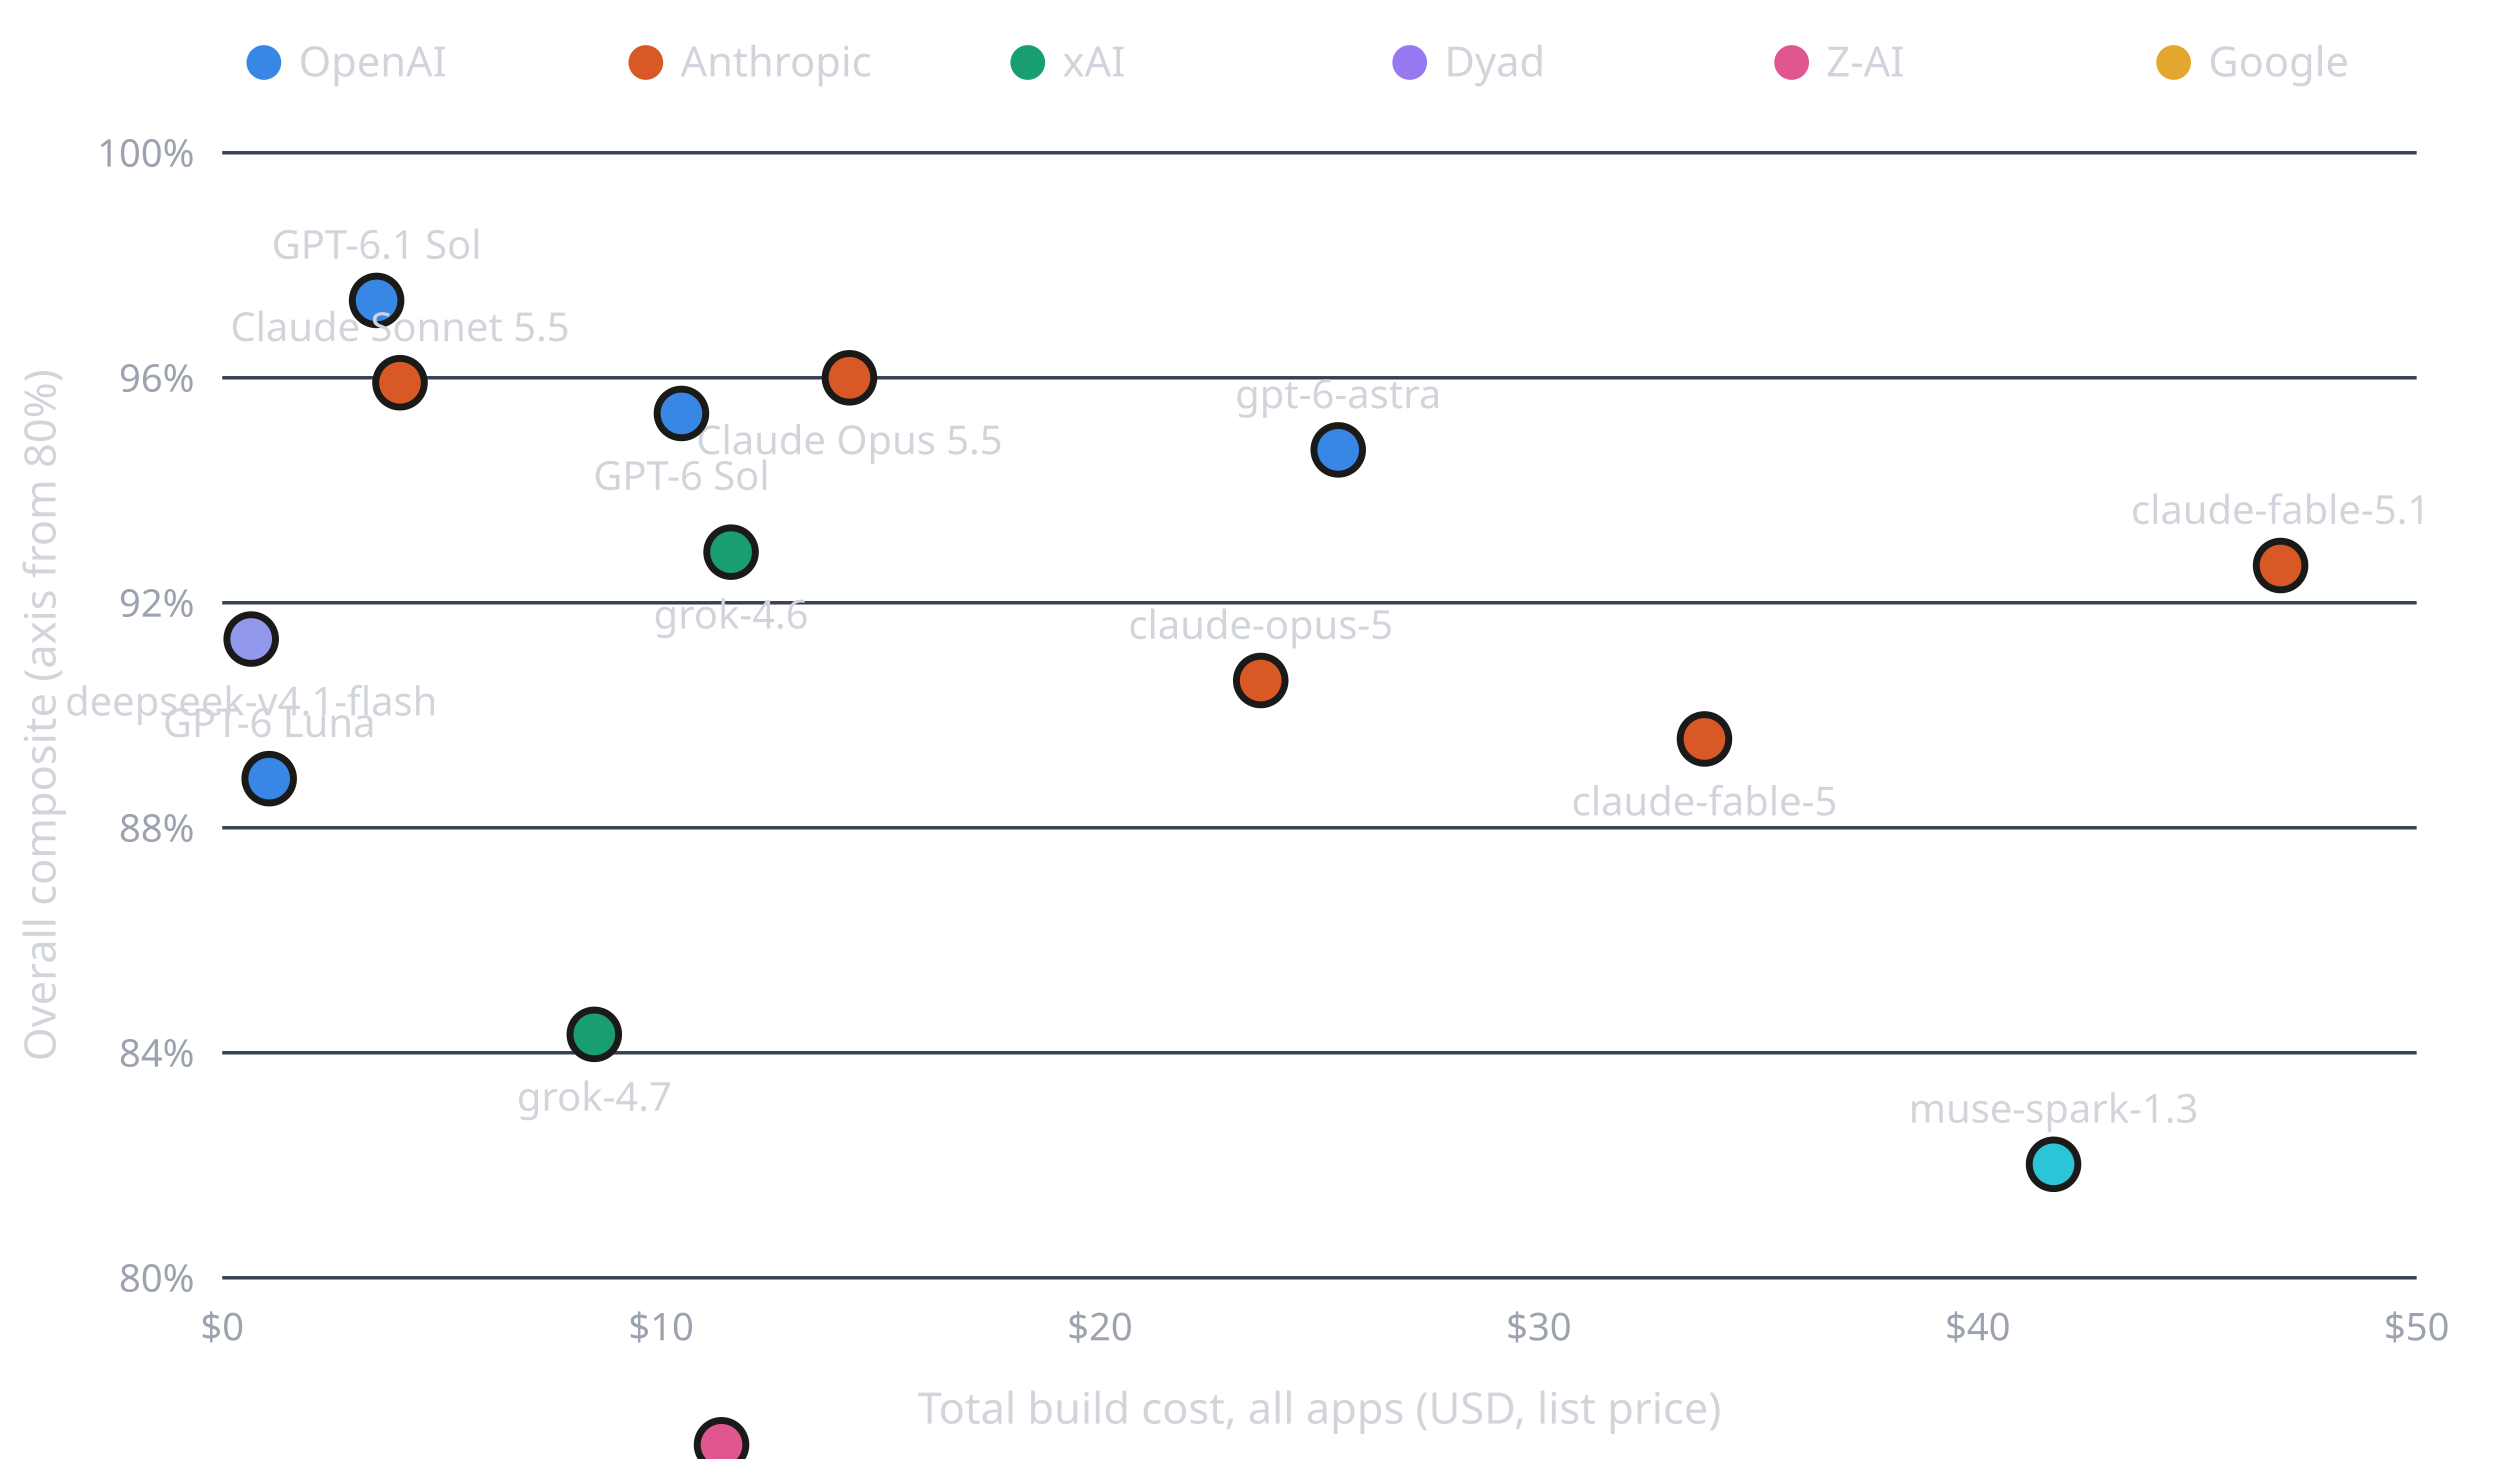
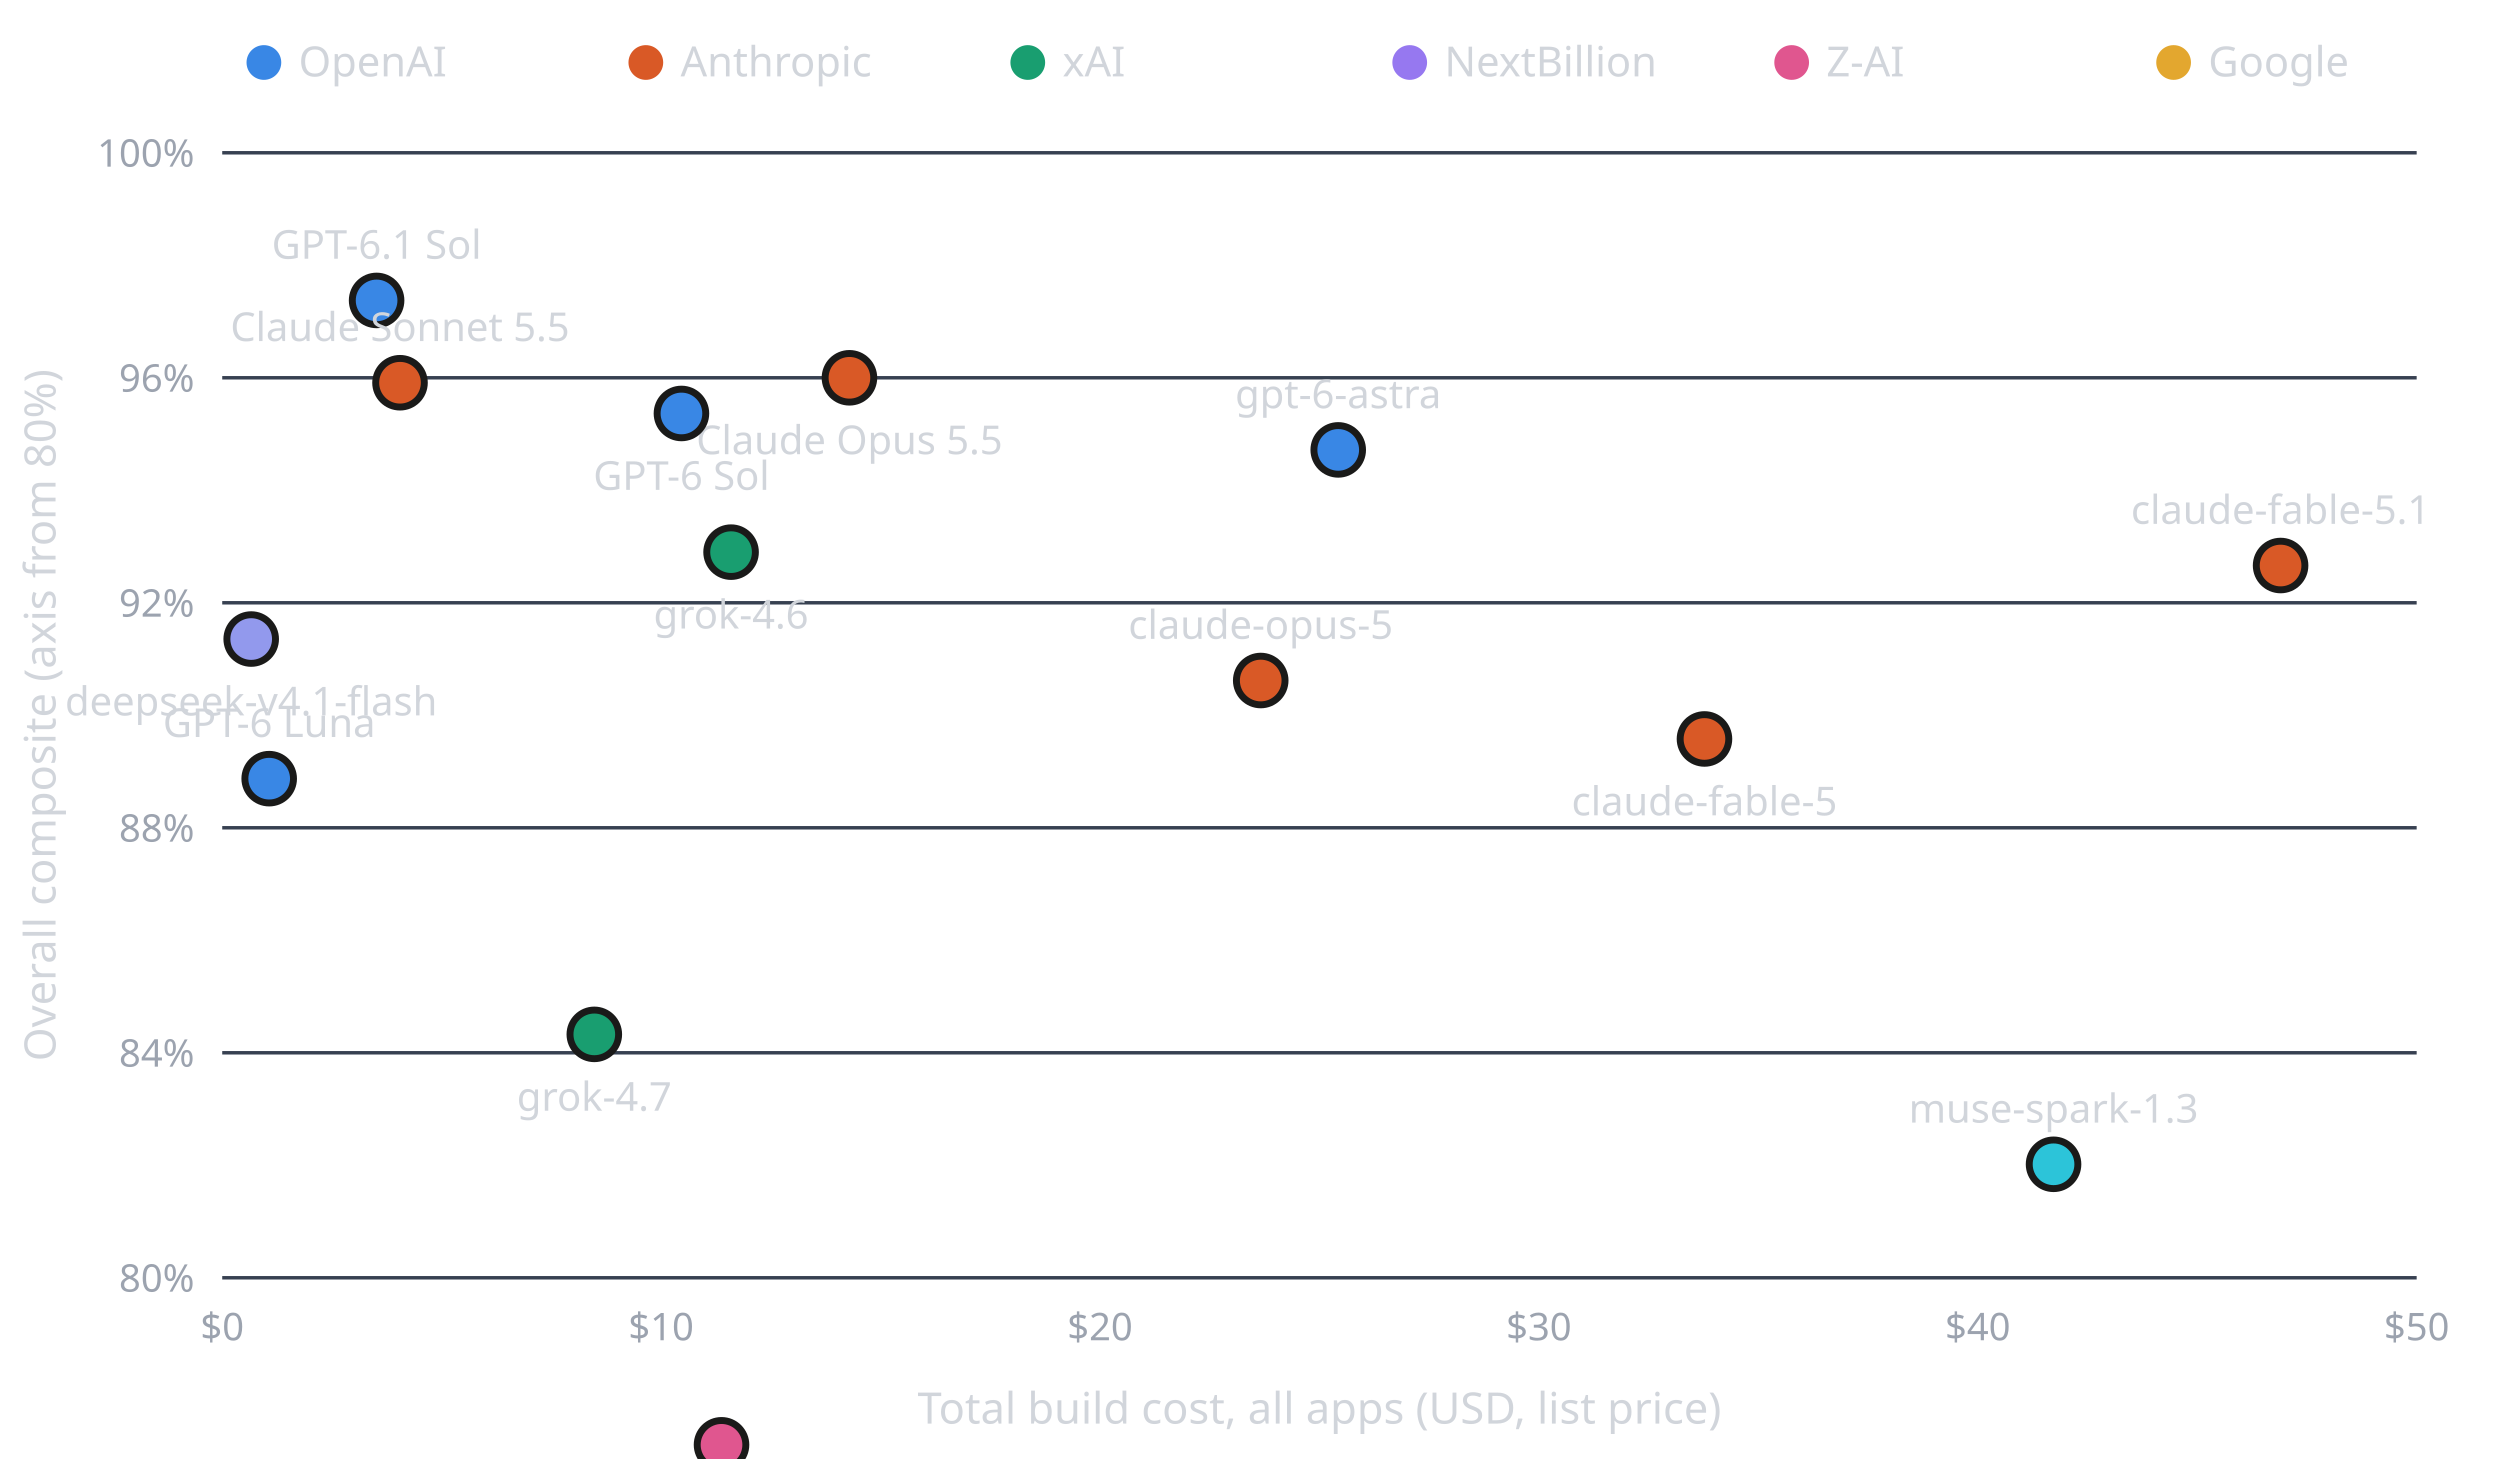
<svg xmlns="http://www.w3.org/2000/svg" viewBox="0 0 720 420" font-family="system-ui,sans-serif">
  <circle cx="76" cy="18" r="5" fill="#3987e5" />
  <text x="86" y="22" fill="#d1d5db" font-size="12">OpenAI</text>
  <circle cx="186" cy="18" r="5" fill="#d95926" />
  <text x="196" y="22" fill="#d1d5db" font-size="12">Anthropic</text>
  <circle cx="296" cy="18" r="5" fill="#199e70" />
  <text x="306" y="22" fill="#d1d5db" font-size="12">xAI</text>
  <circle cx="406" cy="18" r="5" fill="#9678f0" />
-   <text x="416" y="22" fill="#d1d5db" font-size="12">Dyad</text>
+   <text x="416" y="22" fill="#d1d5db" font-size="12">NextBillion</text>
  <circle cx="516" cy="18" r="5" fill="#e0568f" />
  <text x="526" y="22" fill="#d1d5db" font-size="12">Z-AI</text>
  <circle cx="626" cy="18" r="5" fill="#e3a72f" />
  <text x="636" y="22" fill="#d1d5db" font-size="12">Google</text>
  <circle cx="736" cy="18" r="5" fill="#2cc4d9" />
  <text x="746" y="22" fill="#d1d5db" font-size="12">Meta</text>
  <circle cx="846" cy="18" r="5" fill="#9299ed" />
  <text x="856" y="22" fill="#d1d5db" font-size="12">DeepSeek</text>
  <circle cx="956" cy="18" r="5" fill="#ffad42" />
  <text x="966" y="22" fill="#d1d5db" font-size="12">Xiaomi</text>
  <line x1="64" y1="368" x2="696" y2="368" stroke="#374151" stroke-width="1" />
  <text x="56" y="372" text-anchor="end" fill="#9ca3af" font-size="11">80%</text>
  <line x1="64" y1="303.2" x2="696" y2="303.2" stroke="#374151" stroke-width="1" />
  <text x="56" y="307.2" text-anchor="end" fill="#9ca3af" font-size="11">84%</text>
  <line x1="64" y1="238.4" x2="696" y2="238.4" stroke="#374151" stroke-width="1" />
  <text x="56" y="242.4" text-anchor="end" fill="#9ca3af" font-size="11">88%</text>
  <line x1="64" y1="173.6" x2="696" y2="173.6" stroke="#374151" stroke-width="1" />
  <text x="56" y="177.6" text-anchor="end" fill="#9ca3af" font-size="11">92%</text>
  <line x1="64" y1="108.8" x2="696" y2="108.8" stroke="#374151" stroke-width="1" />
  <text x="56" y="112.8" text-anchor="end" fill="#9ca3af" font-size="11">96%</text>
  <line x1="64" y1="44" x2="696" y2="44" stroke="#374151" stroke-width="1" />
  <text x="56" y="48" text-anchor="end" fill="#9ca3af" font-size="11">100%</text>
  <text x="64" y="386" text-anchor="middle" fill="#9ca3af" font-size="11">$0</text>
  <text x="190.4" y="386" text-anchor="middle" fill="#9ca3af" font-size="11">$10</text>
  <text x="316.8" y="386" text-anchor="middle" fill="#9ca3af" font-size="11">$20</text>
  <text x="443.2" y="386" text-anchor="middle" fill="#9ca3af" font-size="11">$30</text>
  <text x="569.6" y="386" text-anchor="middle" fill="#9ca3af" font-size="11">$40</text>
  <text x="696" y="386" text-anchor="middle" fill="#9ca3af" font-size="11">$50</text>
  <circle cx="108.461" cy="86.525" r="7" fill="#3987e5" stroke="#1a1a19" stroke-width="2" />
  <text x="108.461" y="74.525" text-anchor="middle" fill="#d1d5db" font-size="11.5">GPT-6.1 Sol</text>
  <circle cx="244.64" cy="108.806" r="7" fill="#d95926" stroke="#1a1a19" stroke-width="2" />
  <text x="244.64" y="130.806" text-anchor="middle" fill="#d1d5db" font-size="11.5">Claude Opus 5.5</text>
  <circle cx="115.202" cy="110.229" r="7" fill="#d95926" stroke="#1a1a19" stroke-width="2" />
  <text x="115.202" y="98.229" text-anchor="middle" fill="#d1d5db" font-size="11.5">Claude Sonnet 5.5</text>
  <circle cx="196.255" cy="119.079" r="7" fill="#3987e5" stroke="#1a1a19" stroke-width="2" />
  <text x="196.255" y="141.079" text-anchor="middle" fill="#d1d5db" font-size="11.5">GPT-6 Sol</text>
  <circle cx="385.409" cy="129.57" r="7" fill="#3987e5" stroke="#1a1a19" stroke-width="2" />
  <text x="385.409" y="117.57" text-anchor="middle" fill="#d1d5db" font-size="11.5">gpt-6-astra</text>
  <circle cx="210.549" cy="159.018" r="7" fill="#199e70" stroke="#1a1a19" stroke-width="2" />
  <text x="210.549" y="181.018" text-anchor="middle" fill="#d1d5db" font-size="11.5">grok-4.6</text>
  <circle cx="656.81" cy="162.872" r="7" fill="#d95926" stroke="#1a1a19" stroke-width="2" />
  <text x="656.81" y="150.872" text-anchor="middle" fill="#d1d5db" font-size="11.5">claude-fable-5.1</text>
  <circle cx="72.344" cy="184.045" r="7" fill="#9299ed" stroke="#1a1a19" stroke-width="2" />
  <text x="72.344" y="206.045" text-anchor="middle" fill="#d1d5db" font-size="11.5">deepseek-v4.1-flash</text>
  <circle cx="363.089" cy="195.99" r="7" fill="#d95926" stroke="#1a1a19" stroke-width="2" />
  <text x="363.089" y="183.99" text-anchor="middle" fill="#d1d5db" font-size="11.5">claude-opus-5</text>
  <circle cx="490.887" cy="212.82" r="7" fill="#d95926" stroke="#1a1a19" stroke-width="2" />
  <text x="490.887" y="234.82" text-anchor="middle" fill="#d1d5db" font-size="11.5">claude-fable-5</text>
  <circle cx="77.527" cy="224.255" r="7" fill="#3987e5" stroke="#1a1a19" stroke-width="2" />
  <text x="77.527" y="212.255" text-anchor="middle" fill="#d1d5db" font-size="11.5">GPT-6 Luna</text>
  <circle cx="171.162" cy="297.899" r="7" fill="#199e70" stroke="#1a1a19" stroke-width="2" />
  <text x="171.162" y="319.899" text-anchor="middle" fill="#d1d5db" font-size="11.5">grok-4.7</text>
  <circle cx="591.422" cy="335.318" r="7" fill="#2cc4d9" stroke="#1a1a19" stroke-width="2" />
  <text x="591.422" y="323.318" text-anchor="middle" fill="#d1d5db" font-size="11.5">muse-spark-1.3</text>
  <circle cx="207.798" cy="416.105" r="7" fill="#e0568f" stroke="#1a1a19" stroke-width="2" />
  <text x="207.798" y="438.105" text-anchor="middle" fill="#d1d5db" font-size="11.5">glm-5.3</text>
  <circle cx="180.638" cy="470.487" r="7" fill="#e3a72f" stroke="#1a1a19" stroke-width="2" />
  <text x="180.638" y="458.487" text-anchor="middle" fill="#d1d5db" font-size="11.5">gemini-3.8-flash</text>
  <circle cx="337.968" cy="663.742" r="7" fill="#9678f0" stroke="#1a1a19" stroke-width="2" />
  <text x="337.968" y="685.742" text-anchor="middle" fill="#d1d5db" font-size="11.5">auto-sidekick</text>
  <circle cx="140.472" cy="673.64" r="7" fill="#3987e5" stroke="#1a1a19" stroke-width="2" />
  <text x="140.472" y="661.64" text-anchor="middle" fill="#d1d5db" font-size="11.5">gpt-5.6-terra</text>
  <circle cx="71.182" cy="679.301" r="7" fill="#3987e5" stroke="#1a1a19" stroke-width="2" />
  <text x="71.182" y="701.301" text-anchor="middle" fill="#d1d5db" font-size="11.5">gpt-5.6-luna</text>
  <circle cx="249.35" cy="683.838" r="7" fill="#d95926" stroke="#1a1a19" stroke-width="2" />
  <text x="249.35" y="671.838" text-anchor="middle" fill="#d1d5db" font-size="11.5">claude-sonnet-5</text>
  <circle cx="124.955" cy="812.962" r="7" fill="#199e70" stroke="#1a1a19" stroke-width="2" />
  <text x="124.955" y="834.962" text-anchor="middle" fill="#d1d5db" font-size="11.5">grok-4.5</text>
  <circle cx="89.119" cy="950.15" r="7" fill="#e0568f" stroke="#1a1a19" stroke-width="2" />
  <text x="89.119" y="938.15" text-anchor="middle" fill="#d1d5db" font-size="11.5">glm-5.3-flash</text>
  <text x="380" y="410" text-anchor="middle" fill="#d1d5db" font-size="12.5">Total build cost, all apps (USD, list price)</text>
  <text transform="rotate(-90)" x="-206" y="16" text-anchor="middle" fill="#d1d5db" font-size="12.5">Overall composite (axis from 80%)</text>
</svg>
